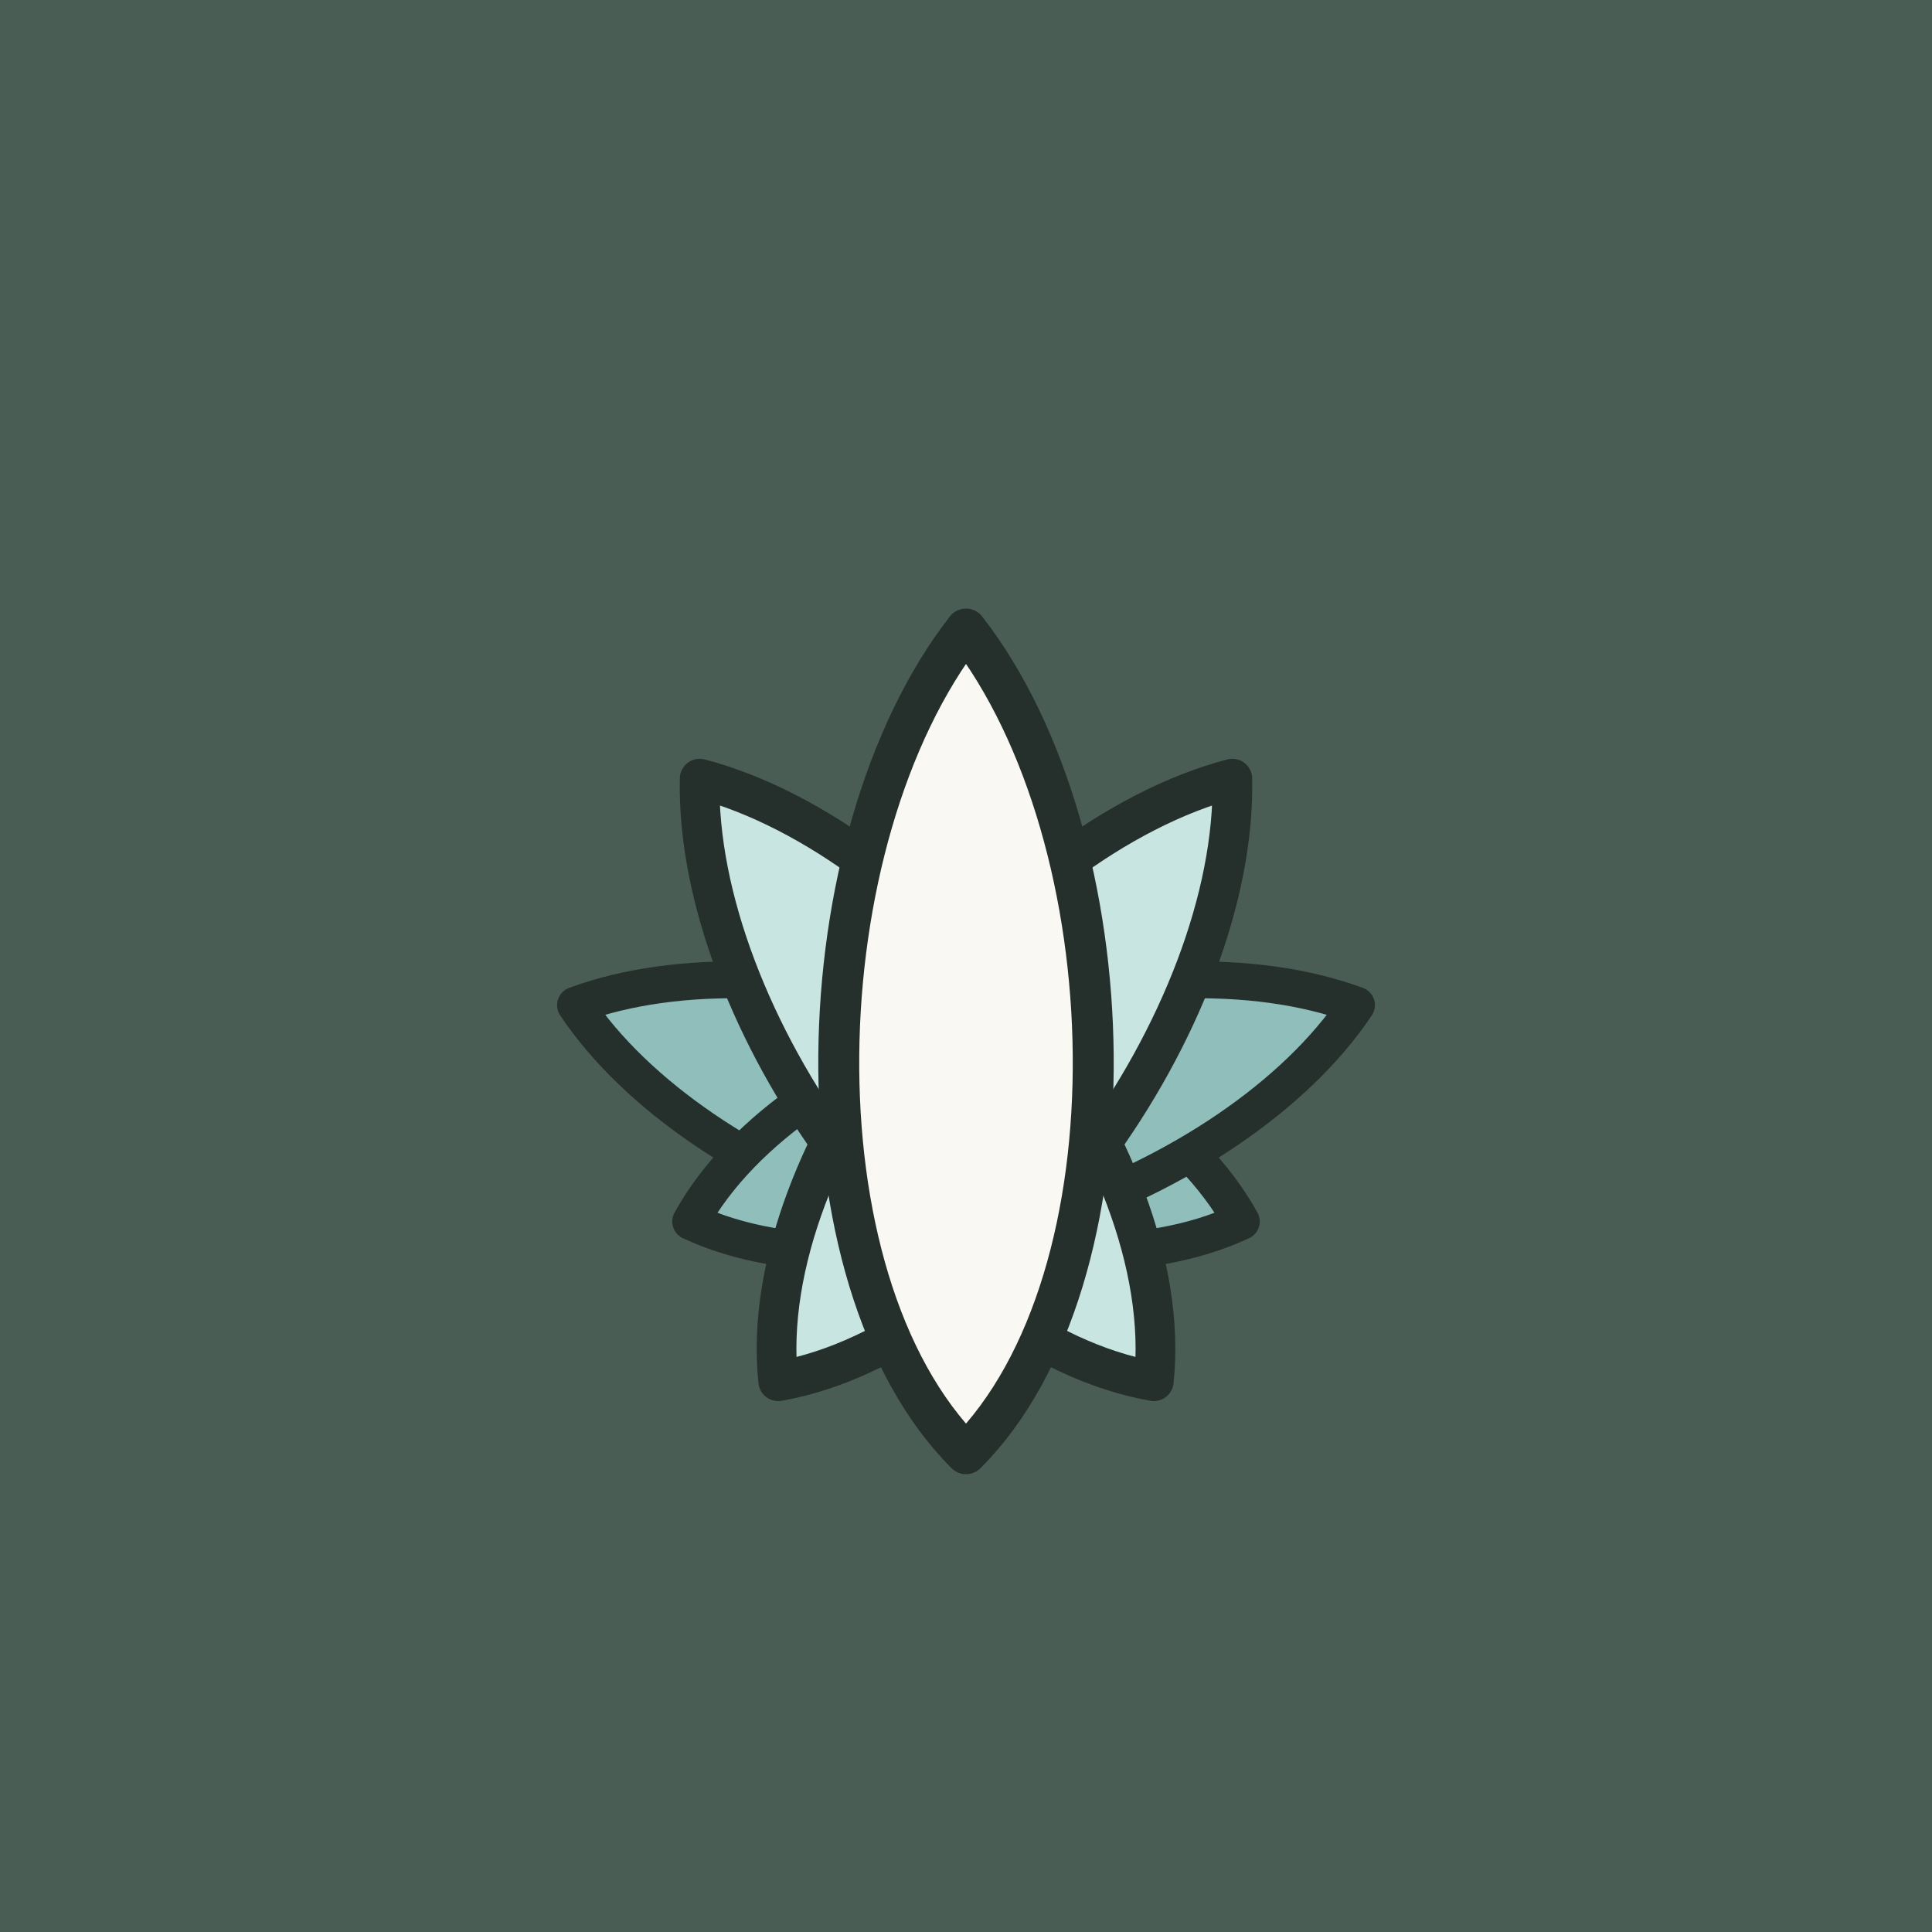
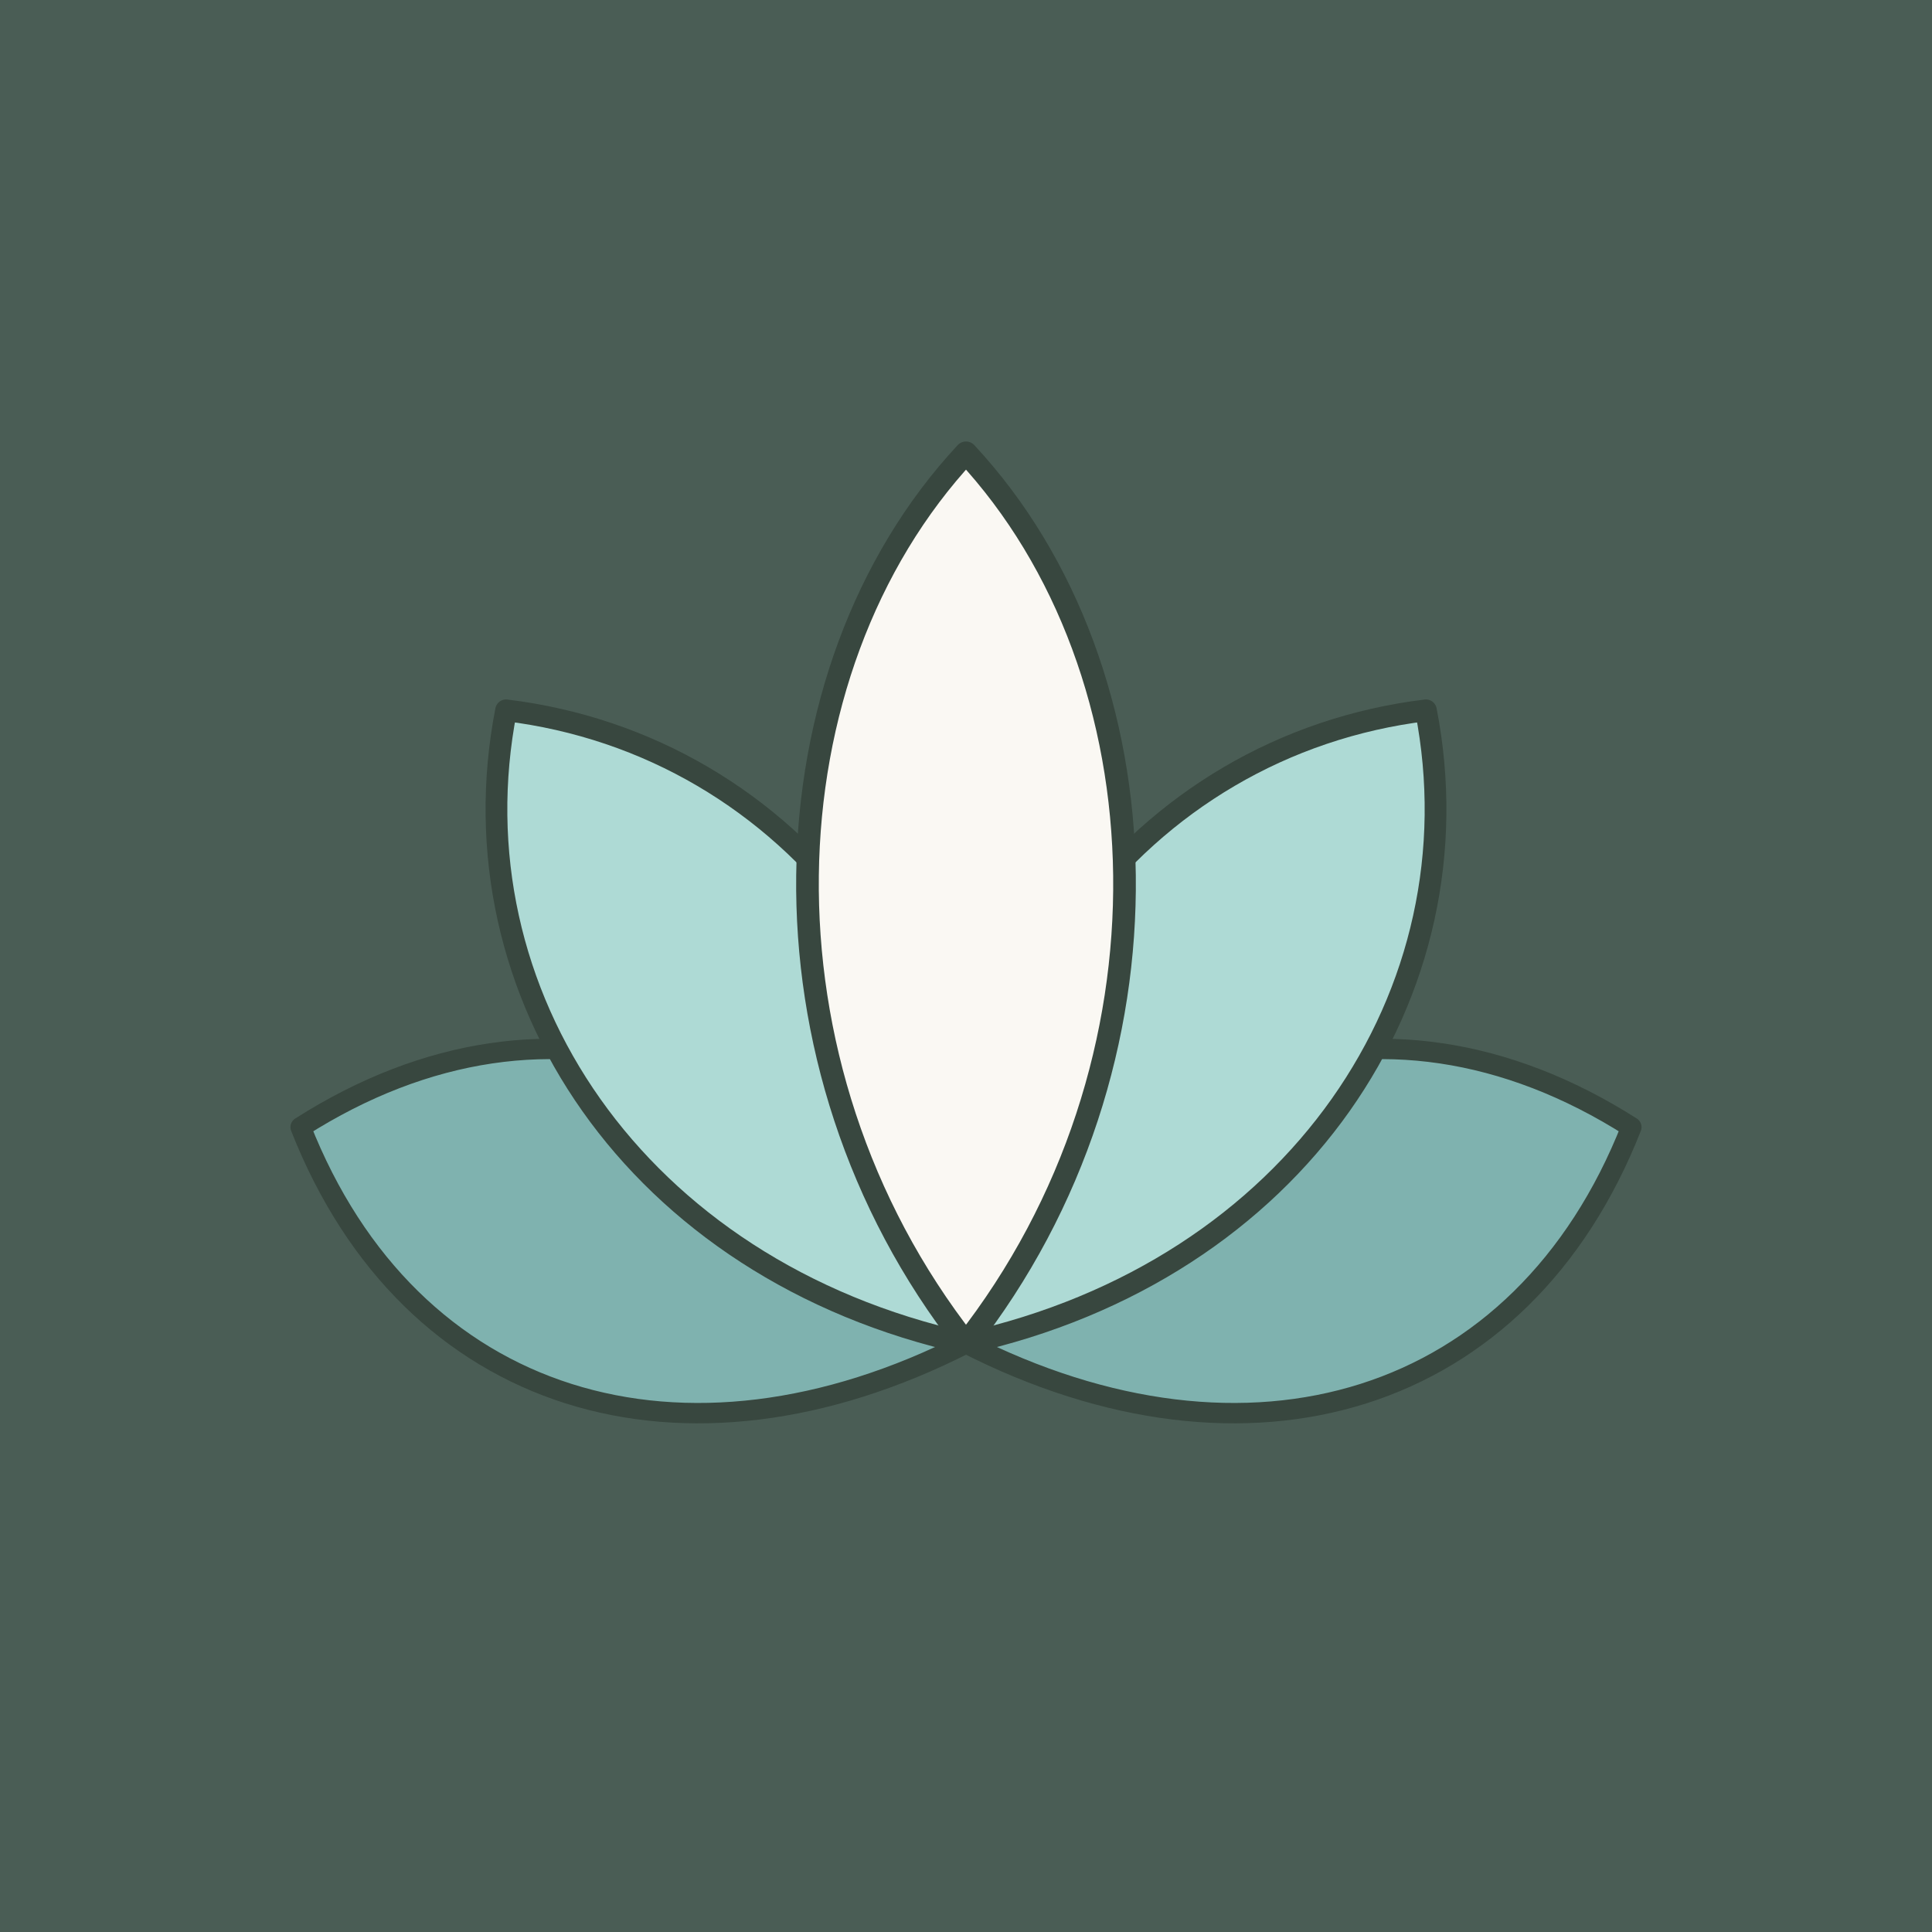
<svg xmlns="http://www.w3.org/2000/svg" viewBox="0 0 512 512" width="512" height="512">
  <rect width="512" height="512" fill="#4A5D55" />
-   <g transform="translate(256,300) scale(1.55)" stroke="#25302C" stroke-width="7" stroke-linejoin="round" stroke-linecap="round">
-     <path d="M0,55 C-28,25 -26,-45 0,-78 C26,-45 28,25 0,55 Z" fill="#8FBEBB" transform="rotate(-72) scale(0.9)" />
-     <path d="M0,55 C-28,25 -26,-45 0,-78 C26,-45 28,25 0,55 Z" fill="#8FBEBB" transform="rotate(72) scale(0.9)" />
-     <path d="M0,55 C-28,25 -26,-45 0,-78 C26,-45 28,25 0,55 Z" fill="#C9E5E1" transform="rotate(-37) scale(0.97)" />
-     <path d="M0,55 C-28,25 -26,-45 0,-78 C26,-45 28,25 0,55 Z" fill="#C9E5E1" transform="rotate(37) scale(0.97)" />
-     <path d="M0,55 C-30,25 -28,-50 0,-86 C28,-50 30,25 0,55 Z" fill="#FAF8F3" />
+   <g transform="translate(256,356)" stroke="#38473F" stroke-width="6" stroke-linejoin="round" stroke-linecap="round">
+     <path d="M0,0 C-66,-66 -68,-150 0,-206 C68,-150 66,-66 0,0 Z" fill="#7FB2AF" transform="rotate(-72) scale(0.9)" />
+     <path d="M0,0 C-66,-66 -68,-150 0,-206 C68,-150 66,-66 0,0 Z" fill="#7FB2AF" transform="rotate(72) scale(0.9)" />
+     <path d="M0,0 C-62,-70 -58,-162 0,-216 C58,-162 62,-70 0,0 Z" fill="#AEDAD5" transform="rotate(-36) scale(0.96)" />
+     <path d="M0,0 C-62,-70 -58,-162 0,-216 C58,-162 62,-70 0,0 Z" fill="#AEDAD5" transform="rotate(36) scale(0.96)" />
+     <path d="M0,0 C-58,-74 -54,-178 0,-236 C54,-178 58,-74 0,0 Z" fill="#FAF8F3" />
  </g>
</svg>
